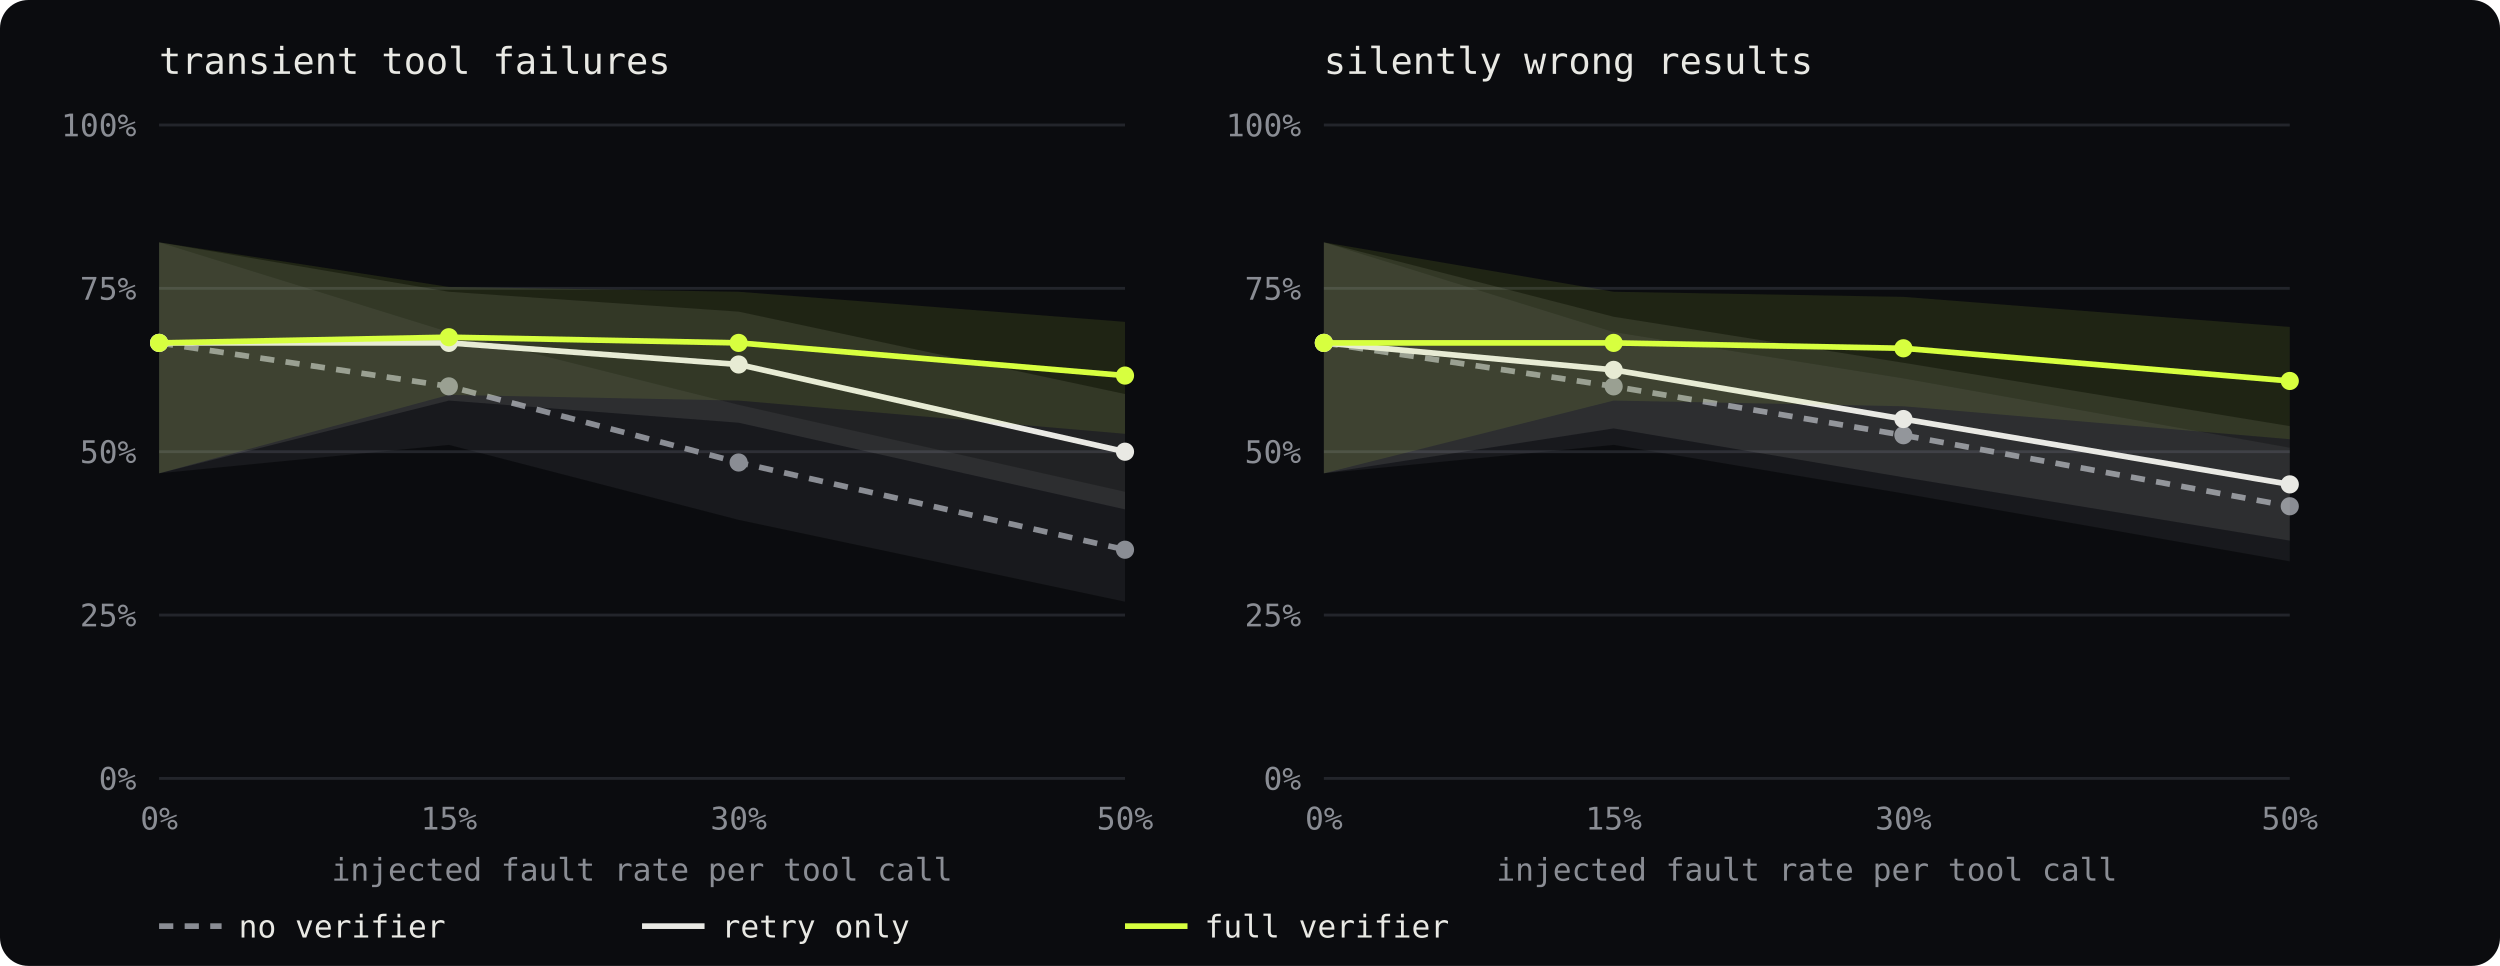
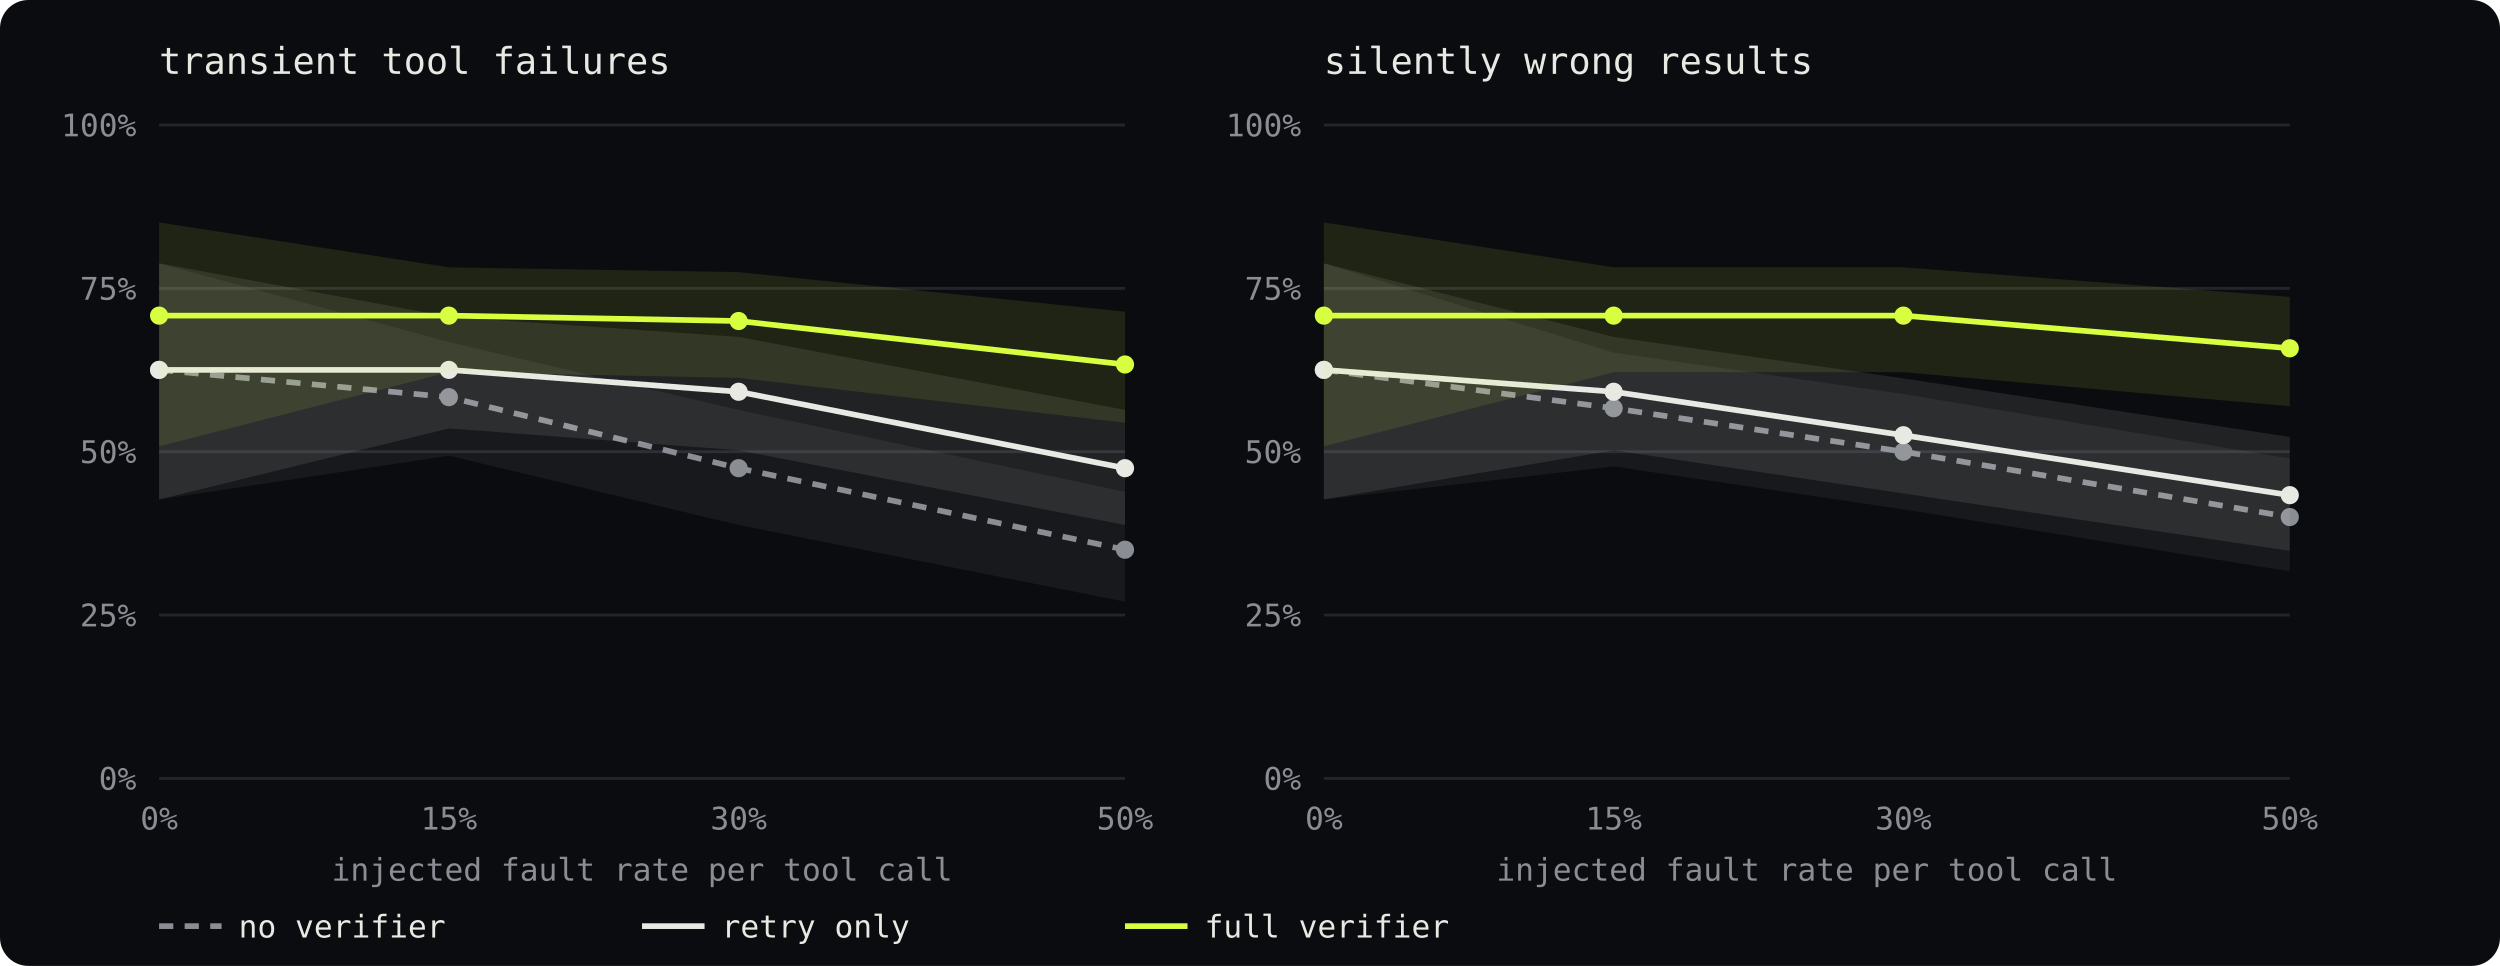
<svg xmlns="http://www.w3.org/2000/svg" viewBox="0 0 880 340" width="880" height="340" font-family="JetBrains Mono, monospace" font-size="11">
  <rect width="880" height="340" fill="#0b0c0f" rx="10" />
  <text x="56" y="26" fill="#e9e9e4" font-size="13">transient tool failures</text>
  <line x1="56" x2="396" y1="274.0" y2="274.0" stroke="#23252b" />
  <text x="48" y="278.0" fill="#8a8d94" text-anchor="end">0%</text>
  <line x1="56" x2="396" y1="216.5" y2="216.5" stroke="#23252b" />
  <text x="48" y="220.5" fill="#8a8d94" text-anchor="end">25%</text>
  <line x1="56" x2="396" y1="159.0" y2="159.0" stroke="#23252b" />
  <text x="48" y="163.0" fill="#8a8d94" text-anchor="end">50%</text>
  <line x1="56" x2="396" y1="101.5" y2="101.5" stroke="#23252b" />
  <text x="48" y="105.5" fill="#8a8d94" text-anchor="end">75%</text>
  <line x1="56" x2="396" y1="44.0" y2="44.0" stroke="#23252b" />
  <text x="48" y="48.0" fill="#8a8d94" text-anchor="end">100%</text>
  <text x="56.0" y="292" fill="#8a8d94" text-anchor="middle">0%</text>
  <text x="158.0" y="292" fill="#8a8d94" text-anchor="middle">15%</text>
  <text x="260.0" y="292" fill="#8a8d94" text-anchor="middle">30%</text>
  <text x="396.0" y="292" fill="#8a8d94" text-anchor="middle">50%</text>
  <text x="226.0" y="310" fill="#8a8d94" text-anchor="middle">injected fault rate per tool call</text>
-   <polygon points="56.0,85.3 158.0,116.9 260.0,142.5 396.0,173.1 396.0,211.8 260.0,183.0 158.0,156.6 56.0,166.6" fill="#8a8d94" opacity="0.10" />
-   <polyline fill="none" stroke-width="2" stroke="#8a8d94" stroke-dasharray="5 4" points="56.0,120.7 158.0,136.0 260.0,162.8 396.0,193.5" />
-   <circle cx="56.0" cy="120.7" r="3.2" fill="#8a8d94" />
-   <circle cx="158.0" cy="136.0" r="3.2" fill="#8a8d94" />
-   <circle cx="260.0" cy="162.8" r="3.2" fill="#8a8d94" />
+   <polygon points="56.0,92.7 158.0,120.4 260.0,144.3 396.0,173.1 396.0,211.8 260.0,184.8 158.0,160.4 56.0,175.8" fill="#8a8d94" opacity="0.10" />
+   <polyline fill="none" stroke-width="2" stroke="#8a8d94" stroke-dasharray="5 4" points="56.0,130.2 158.0,139.8 260.0,164.8 396.0,193.5" />
+   <circle cx="56.0" cy="130.2" r="3.2" fill="#8a8d94" />
+   <circle cx="158.0" cy="139.8" r="3.2" fill="#8a8d94" />
+   <circle cx="260.0" cy="164.8" r="3.2" fill="#8a8d94" />
  <circle cx="396.0" cy="193.5" r="3.2" fill="#8a8d94" />
-   <polygon points="56.0,85.3 158.0,102.7 260.0,109.7 396.0,138.7 396.0,179.3 260.0,148.8 158.0,141.0 56.0,166.6" fill="#e9e9e4" opacity="0.10" />
-   <polyline fill="none" stroke-width="2" stroke="#e9e9e4" points="56.0,120.7 158.0,120.7 260.0,128.3 396.0,159.0" />
-   <circle cx="56.0" cy="120.7" r="3.2" fill="#e9e9e4" />
-   <circle cx="158.0" cy="120.7" r="3.2" fill="#e9e9e4" />
-   <circle cx="260.0" cy="128.3" r="3.2" fill="#e9e9e4" />
-   <circle cx="396.0" cy="159.0" r="3.2" fill="#e9e9e4" />
-   <polygon points="56.0,85.3 158.0,101.0 260.0,102.7 396.0,113.3 396.0,152.7 260.0,141.0 158.0,139.0 56.0,166.6" fill="#d7ff3f" opacity="0.10" />
-   <polyline fill="none" stroke-width="2" stroke="#d7ff3f" points="56.0,120.7 158.0,118.7 260.0,120.7 396.0,132.2" />
-   <circle cx="56.0" cy="120.7" r="3.2" fill="#d7ff3f" />
-   <circle cx="158.0" cy="118.7" r="3.2" fill="#d7ff3f" />
-   <circle cx="260.0" cy="120.7" r="3.2" fill="#d7ff3f" />
-   <circle cx="396.0" cy="132.2" r="3.2" fill="#d7ff3f" />
+   <polygon points="56.0,92.7 158.0,111.5 260.0,118.6 396.0,144.3 396.0,184.8 260.0,158.5 158.0,150.8 56.0,175.8" fill="#e9e9e4" opacity="0.10" />
+   <polyline fill="none" stroke-width="2" stroke="#e9e9e4" points="56.0,130.2 158.0,130.2 260.0,137.9 396.0,164.8" />
+   <circle cx="56.0" cy="130.2" r="3.2" fill="#e9e9e4" />
+   <circle cx="158.0" cy="130.2" r="3.2" fill="#e9e9e4" />
+   <circle cx="260.0" cy="137.9" r="3.2" fill="#e9e9e4" />
+   <circle cx="396.0" cy="164.8" r="3.2" fill="#e9e9e4" />
+   <polygon points="56.0,78.3 158.0,94.1 260.0,95.8 396.0,109.7 396.0,148.8 260.0,133.0 158.0,131.0 56.0,157.1" fill="#d7ff3f" opacity="0.10" />
+   <polyline fill="none" stroke-width="2" stroke="#d7ff3f" points="56.0,111.1 158.0,111.1 260.0,113.0 396.0,128.3" />
+   <circle cx="56.0" cy="111.1" r="3.2" fill="#d7ff3f" />
+   <circle cx="158.0" cy="111.1" r="3.2" fill="#d7ff3f" />
+   <circle cx="260.0" cy="113.0" r="3.2" fill="#d7ff3f" />
+   <circle cx="396.0" cy="128.3" r="3.2" fill="#d7ff3f" />
  <text x="466" y="26" fill="#e9e9e4" font-size="13">silently wrong results</text>
  <line x1="466" x2="806" y1="274.0" y2="274.0" stroke="#23252b" />
  <text x="458" y="278.0" fill="#8a8d94" text-anchor="end">0%</text>
  <line x1="466" x2="806" y1="216.5" y2="216.5" stroke="#23252b" />
  <text x="458" y="220.5" fill="#8a8d94" text-anchor="end">25%</text>
  <line x1="466" x2="806" y1="159.0" y2="159.0" stroke="#23252b" />
  <text x="458" y="163.0" fill="#8a8d94" text-anchor="end">50%</text>
  <line x1="466" x2="806" y1="101.5" y2="101.5" stroke="#23252b" />
  <text x="458" y="105.5" fill="#8a8d94" text-anchor="end">75%</text>
  <line x1="466" x2="806" y1="44.0" y2="44.0" stroke="#23252b" />
  <text x="458" y="48.0" fill="#8a8d94" text-anchor="end">100%</text>
  <text x="466.0" y="292" fill="#8a8d94" text-anchor="middle">0%</text>
  <text x="568.0" y="292" fill="#8a8d94" text-anchor="middle">15%</text>
  <text x="670.0" y="292" fill="#8a8d94" text-anchor="middle">30%</text>
  <text x="806.0" y="292" fill="#8a8d94" text-anchor="middle">50%</text>
  <text x="636.0" y="310" fill="#8a8d94" text-anchor="middle">injected fault rate per tool call</text>
-   <polygon points="466.0,85.3 568.0,116.9 670.0,133.2 806.0,157.6 806.0,197.6 670.0,173.7 568.0,156.6 466.0,166.6" fill="#8a8d94" opacity="0.10" />
-   <polyline fill="none" stroke-width="2" stroke="#8a8d94" stroke-dasharray="5 4" points="466.0,120.7 568.0,136.0 670.0,153.2 806.0,178.2" />
-   <circle cx="466.0" cy="120.7" r="3.2" fill="#8a8d94" />
-   <circle cx="568.0" cy="136.0" r="3.2" fill="#8a8d94" />
-   <circle cx="670.0" cy="153.2" r="3.2" fill="#8a8d94" />
-   <circle cx="806.0" cy="178.2" r="3.2" fill="#8a8d94" />
-   <polygon points="466.0,85.3 568.0,111.5 670.0,127.7 806.0,150.0 806.0,190.3 670.0,168.0 568.0,150.8 466.0,166.6" fill="#e9e9e4" opacity="0.10" />
-   <polyline fill="none" stroke-width="2" stroke="#e9e9e4" points="466.0,120.7 568.0,130.2 670.0,147.5 806.0,170.5" />
-   <circle cx="466.0" cy="120.7" r="3.2" fill="#e9e9e4" />
-   <circle cx="568.0" cy="130.2" r="3.2" fill="#e9e9e4" />
-   <circle cx="670.0" cy="147.5" r="3.2" fill="#e9e9e4" />
-   <circle cx="806.0" cy="170.5" r="3.2" fill="#e9e9e4" />
-   <polygon points="466.0,85.3 568.0,102.7 670.0,104.5 806.0,115.1 806.0,154.6 670.0,143.0 568.0,141.0 466.0,166.6" fill="#d7ff3f" opacity="0.10" />
-   <polyline fill="none" stroke-width="2" stroke="#d7ff3f" points="466.0,120.7 568.0,120.7 670.0,122.6 806.0,134.1" />
-   <circle cx="466.0" cy="120.7" r="3.2" fill="#d7ff3f" />
-   <circle cx="568.0" cy="120.7" r="3.2" fill="#d7ff3f" />
-   <circle cx="670.0" cy="122.6" r="3.2" fill="#d7ff3f" />
-   <circle cx="806.0" cy="134.1" r="3.2" fill="#d7ff3f" />
+   <polygon points="466.0,92.7 568.0,124.1 670.0,138.7 806.0,161.4 806.0,201.1 670.0,179.3 568.0,164.2 466.0,175.8" fill="#8a8d94" opacity="0.10" />
+   <polyline fill="none" stroke-width="2" stroke="#8a8d94" stroke-dasharray="5 4" points="466.0,130.2 568.0,143.7 670.0,159.0 806.0,182.0" />
+   <circle cx="466.0" cy="130.2" r="3.2" fill="#8a8d94" />
+   <circle cx="568.0" cy="143.7" r="3.2" fill="#8a8d94" />
+   <circle cx="670.0" cy="159.0" r="3.2" fill="#8a8d94" />
+   <circle cx="806.0" cy="182.0" r="3.2" fill="#8a8d94" />
+   <polygon points="466.0,92.7 568.0,118.6 670.0,133.2 806.0,153.8 806.0,193.9 670.0,173.7 568.0,158.5 466.0,175.8" fill="#e9e9e4" opacity="0.10" />
+   <polyline fill="none" stroke-width="2" stroke="#e9e9e4" points="466.0,130.2 568.0,137.9 670.0,153.2 806.0,174.3" />
+   <circle cx="466.0" cy="130.2" r="3.2" fill="#e9e9e4" />
+   <circle cx="568.0" cy="137.9" r="3.2" fill="#e9e9e4" />
+   <circle cx="670.0" cy="153.2" r="3.2" fill="#e9e9e4" />
+   <circle cx="806.0" cy="174.3" r="3.2" fill="#e9e9e4" />
+   <polygon points="466.0,78.3 568.0,94.1 670.0,94.1 806.0,104.5 806.0,143.0 670.0,131.0 568.0,131.0 466.0,157.1" fill="#d7ff3f" opacity="0.10" />
+   <polyline fill="none" stroke-width="2" stroke="#d7ff3f" points="466.0,111.1 568.0,111.1 670.0,111.1 806.0,122.6" />
+   <circle cx="466.0" cy="111.1" r="3.2" fill="#d7ff3f" />
+   <circle cx="568.0" cy="111.1" r="3.2" fill="#d7ff3f" />
+   <circle cx="670.0" cy="111.1" r="3.2" fill="#d7ff3f" />
+   <circle cx="806.0" cy="122.6" r="3.2" fill="#d7ff3f" />
  <line x1="56" x2="78" y1="326" y2="326" stroke="#8a8d94" stroke-width="2" stroke-dasharray="5 4" />
  <text x="84" y="330" fill="#e9e9e4">no verifier</text>
  <line x1="226" x2="248" y1="326" y2="326" stroke="#e9e9e4" stroke-width="2" />
  <text x="254" y="330" fill="#e9e9e4">retry only</text>
  <line x1="396" x2="418" y1="326" y2="326" stroke="#d7ff3f" stroke-width="2" />
  <text x="424" y="330" fill="#e9e9e4">full verifier</text>
</svg>
